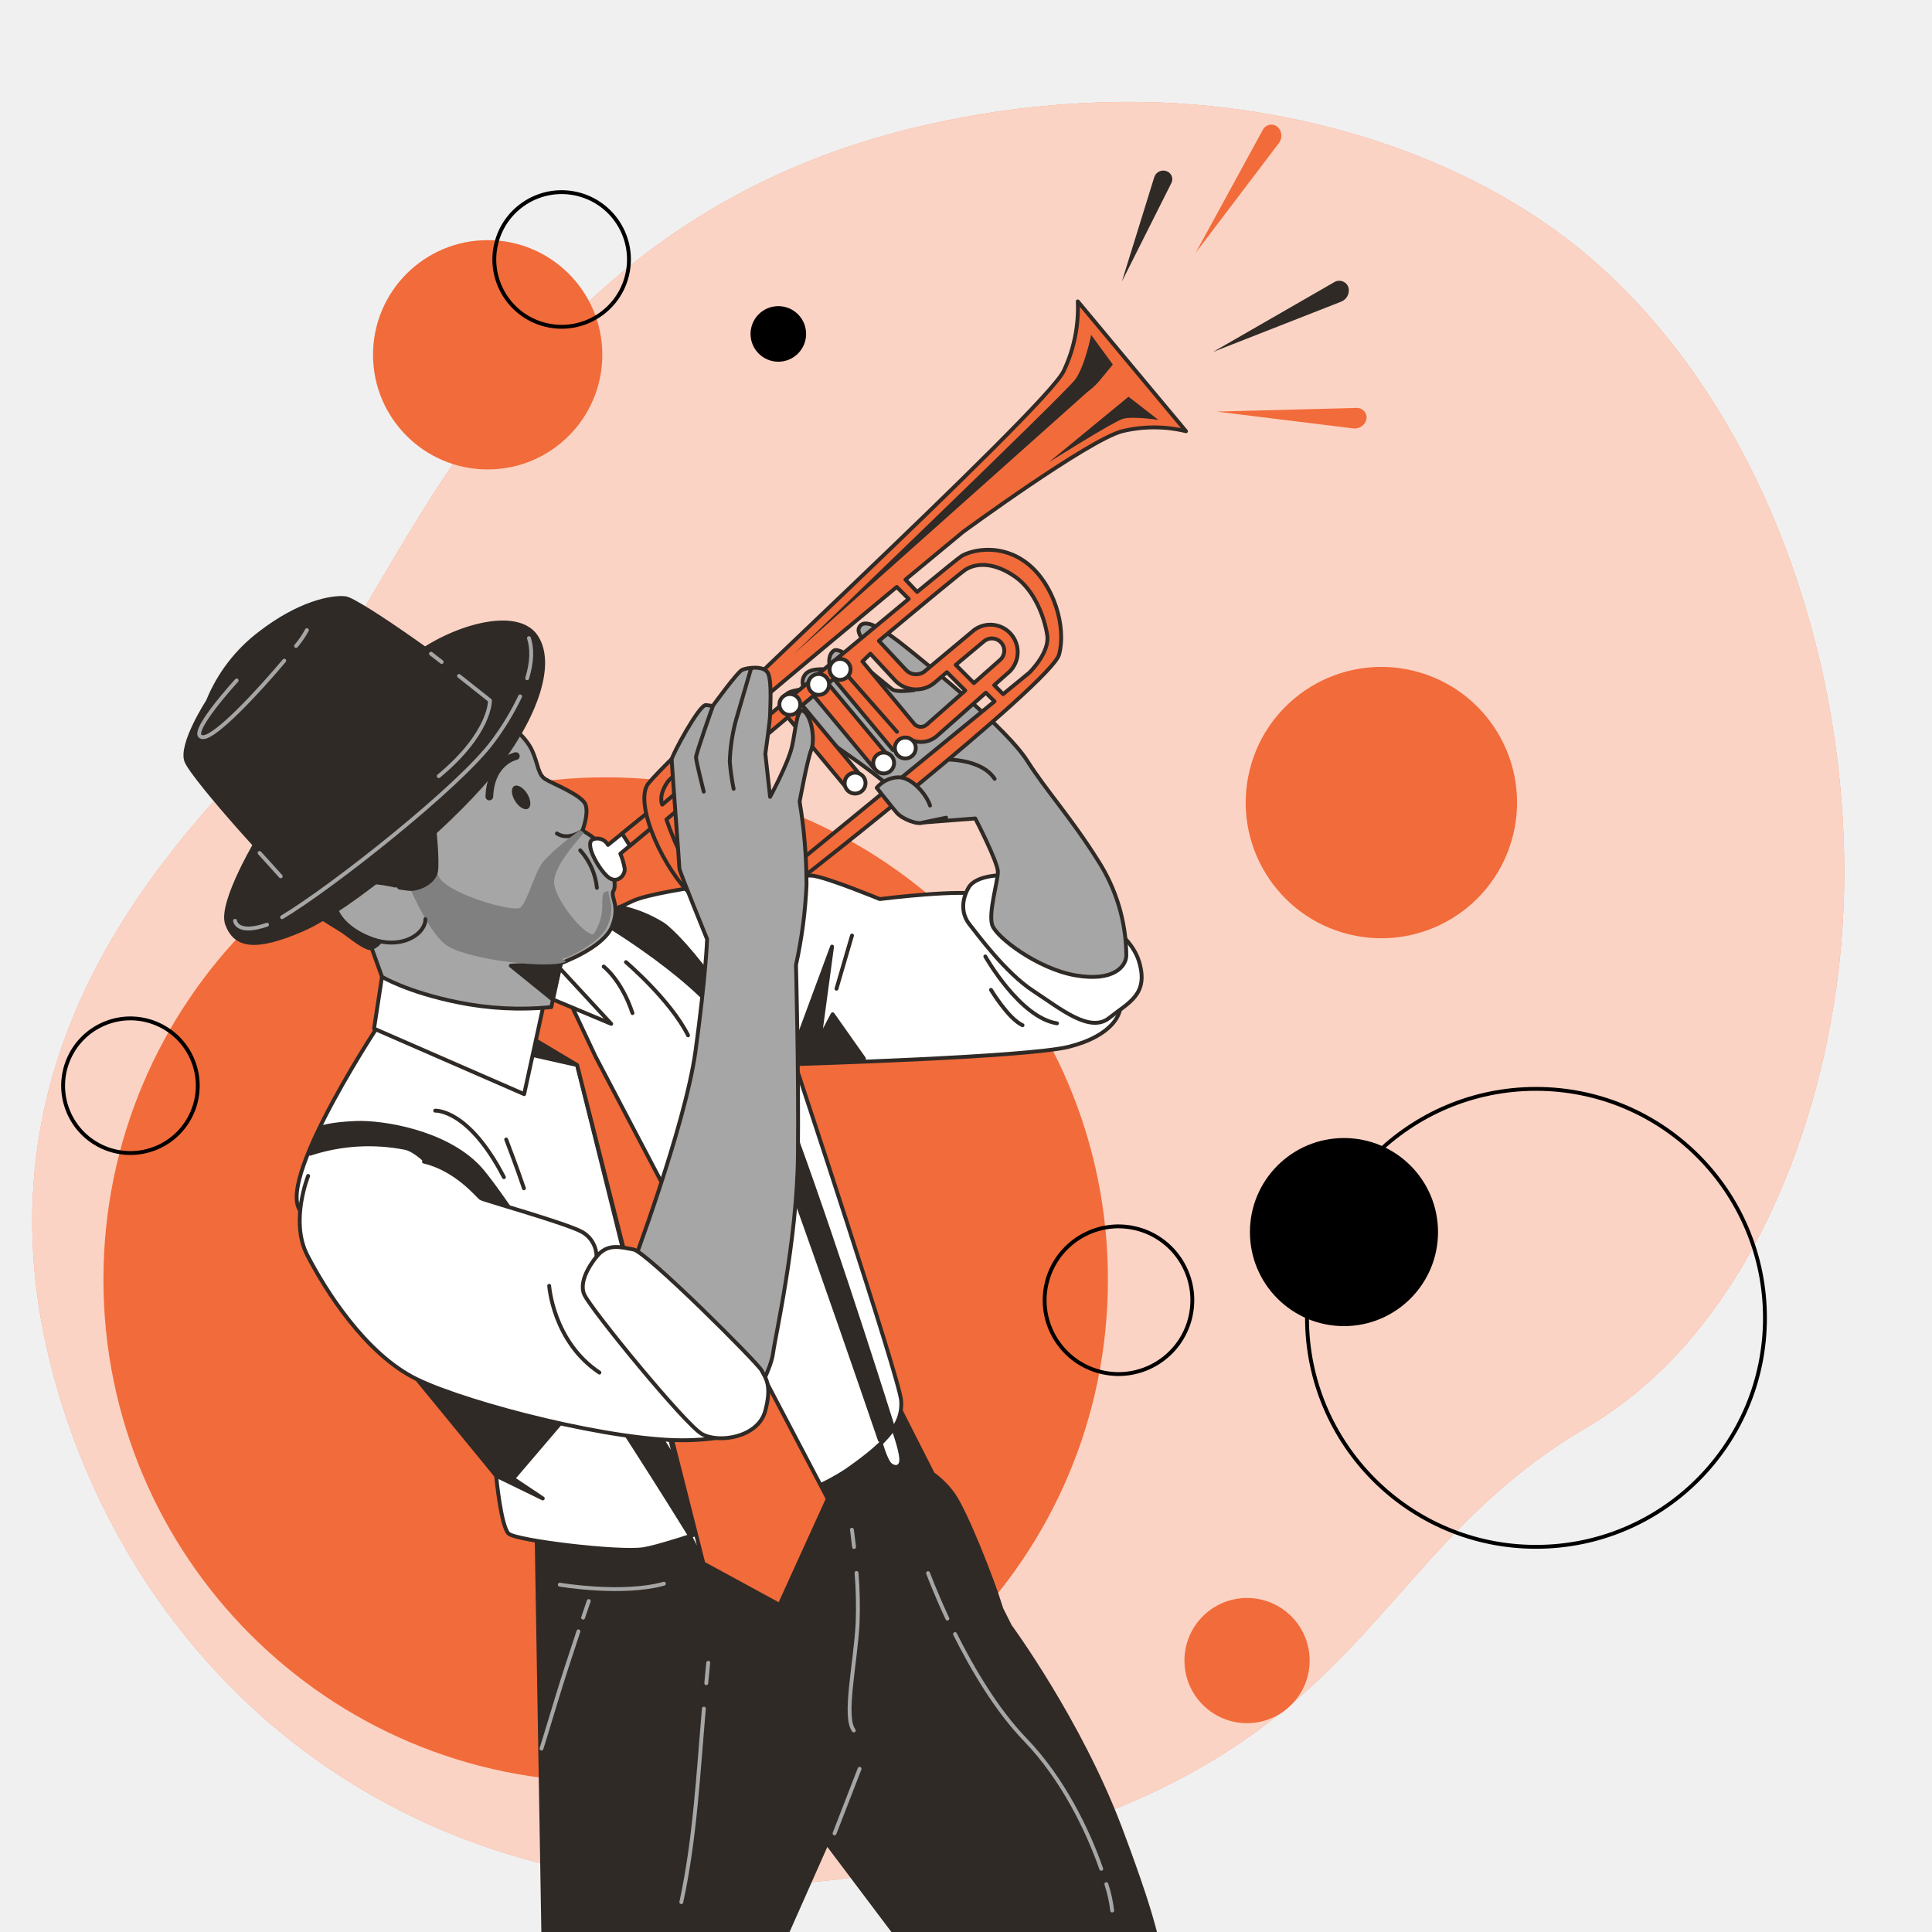
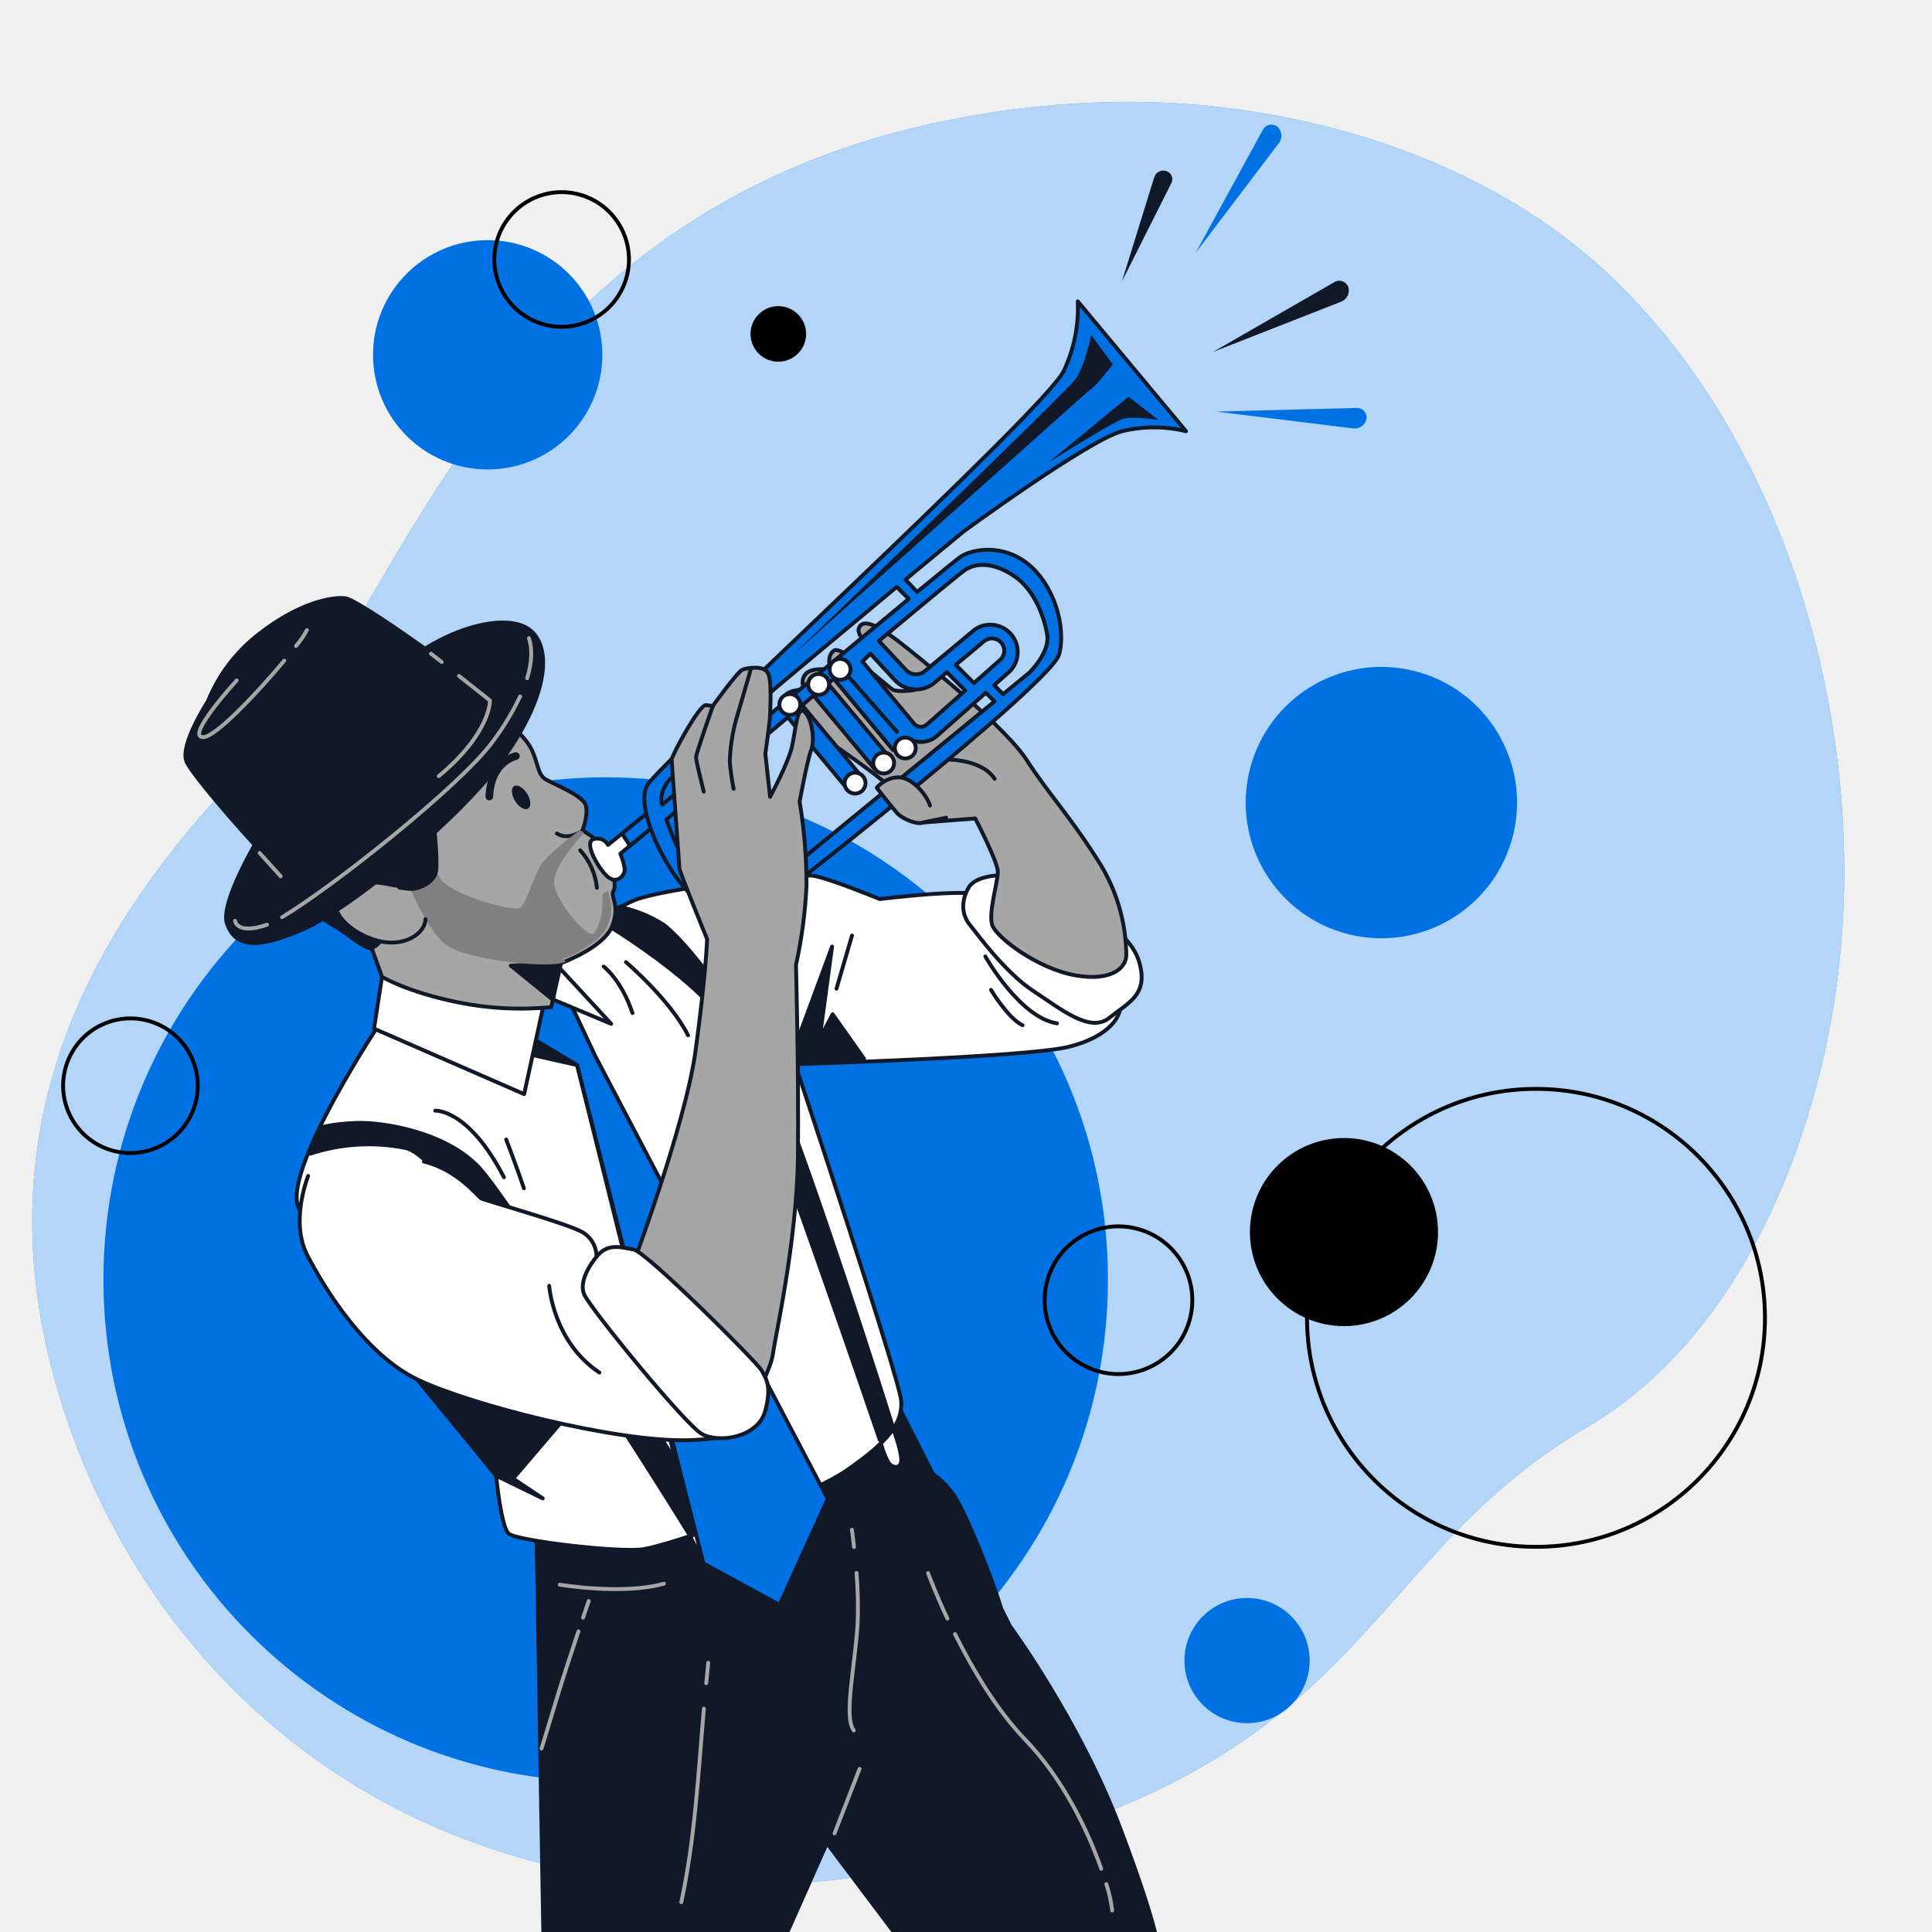
<svg xmlns="http://www.w3.org/2000/svg" viewBox="0 0 500 500">
  <g id="freepik--background-simple--inject-337">
-     <path d="M475.82,251.07C470.63,295,450.59,346,410.55,369.47c-60.49,35.44-55.43,89.95-173.5,113.64a243,243,0,0,1-52.35,4.95A202.65,202.65,0,0,1,159,486C84,475,33.46,422.84,14.94,359.87c-24.39-82.81,24.3-137,56.57-169.68S127.41,55.74,243.3,31.54a235.45,235.45,0,0,1,53.8-5.11c41.24,1,86.21,14.55,117.33,42.81q3.51,3.18,6.82,6.59C464.51,120.23,482.89,191.22,475.82,251.07Z" style="fill:#f26b3a" />
+     <path d="M475.82,251.07C470.63,295,450.59,346,410.55,369.47c-60.49,35.44-55.43,89.95-173.5,113.64a243,243,0,0,1-52.35,4.95A202.65,202.65,0,0,1,159,486C84,475,33.46,422.84,14.94,359.87c-24.39-82.81,24.3-137,56.57-169.68S127.41,55.74,243.3,31.54a235.45,235.45,0,0,1,53.8-5.11c41.24,1,86.21,14.55,117.33,42.81q3.51,3.18,6.82,6.59C464.51,120.23,482.89,191.22,475.82,251.07Z" style="fill:#0071e3" />
    <path d="M475.82,251.07C470.63,295,450.59,346,410.55,369.47c-60.49,35.44-55.43,89.95-173.5,113.64a243,243,0,0,1-52.35,4.95A202.65,202.65,0,0,1,159,486C84,475,33.46,422.84,14.94,359.87c-24.39-82.81,24.3-137,56.57-169.68S127.41,55.74,243.3,31.54a235.45,235.45,0,0,1,53.8-5.11c41.24,1,86.21,14.55,117.33,42.81q3.51,3.18,6.82,6.59C464.51,120.23,482.89,191.22,475.82,251.07Z" style="fill:#fff;opacity:0.7" />
  </g>
  <g id="freepik--Circles--inject-337">
-     <circle cx="156.75" cy="331.15" r="129.98" style="fill:#f26b3a" />
-     <circle cx="357.48" cy="207.69" r="35.11" transform="translate(71.26 506.03) rotate(-76.34)" style="fill:#f26b3a" />
+     <circle cx="156.75" cy="331.15" r="129.98" style="fill:#0071e3" />
+     <circle cx="357.48" cy="207.69" r="35.11" transform="translate(71.26 506.03) rotate(-76.34)" style="fill:#0071e3" />
    <circle cx="289.47" cy="336.52" r="19.11" transform="translate(-104.16 541.68) rotate(-76.83)" style="fill:none;stroke:#000;stroke-linecap:round;stroke-linejoin:round" />
-     <circle cx="126.21" cy="91.82" r="29.67" style="fill:#f26b3a" />
-     <circle cx="322.73" cy="429.75" r="16.2" transform="translate(-209.35 354.08) rotate(-45)" style="fill:#f26b3a" />
+     <circle cx="126.21" cy="91.82" r="29.67" style="fill:#0071e3" />
+     <circle cx="322.73" cy="429.75" r="16.2" transform="translate(-209.35 354.08) rotate(-45)" style="fill:#0071e3" />
    <circle cx="397.51" cy="341.06" r="59.26" style="fill:none;stroke:#000;stroke-linecap:round;stroke-linejoin:round" />
    <circle cx="145.36" cy="67.15" r="17.42" transform="translate(47.29 193.73) rotate(-77.03)" style="fill:none;stroke:#000;stroke-linecap:round;stroke-linejoin:round" />
    <circle cx="33.76" cy="280.98" r="17.42" transform="translate(-104.96 34.31) rotate(-22.5)" style="fill:none;stroke:#000;stroke-linecap:round;stroke-linejoin:round" />
    <circle cx="201.43" cy="86.42" r="6.69" style="stroke:#000;stroke-linecap:round;stroke-linejoin:round" />
    <circle cx="347.82" cy="318.86" r="23.84" style="stroke:#000;stroke-linecap:round;stroke-linejoin:round" />
  </g>
  <g id="freepik--Lines--inject-337">
-     <path d="M290.35,72.84l8.39-27.05A2.45,2.45,0,0,1,302,44.33h0a2.2,2.2,0,0,1,1.17,3Z" style="fill:#2f2a26" />
-     <path d="M313.93,91.08l31.28-18a2.51,2.51,0,0,1,3.77,1.3h0a3.13,3.13,0,0,1-1.91,3.7Z" style="fill:#2f2a26" />
-     <path d="M314.86,106.52l36.09-.94a2.51,2.51,0,0,1,2.69,2.94h0a3.14,3.14,0,0,1-3.44,2.35Z" style="fill:#f26b3a" />
-     <path d="M309.46,65.39l17.3-31.68a2.5,2.5,0,0,1,3.89-.86h0A3.14,3.14,0,0,1,331,37Z" style="fill:#f26b3a" />
+     <path d="M290.35,72.84l8.39-27.05A2.45,2.45,0,0,1,302,44.33h0a2.2,2.2,0,0,1,1.17,3Z" style="fill:#111827" />
+     <path d="M313.93,91.08l31.28-18a2.51,2.51,0,0,1,3.77,1.3h0a3.13,3.13,0,0,1-1.91,3.7Z" style="fill:#111827" />
+     <path d="M314.86,106.52l36.09-.94a2.51,2.51,0,0,1,2.69,2.94h0a3.14,3.14,0,0,1-3.44,2.35Z" style="fill:#0071e3" />
+     <path d="M309.46,65.39l17.3-31.68a2.5,2.5,0,0,1,3.89-.86h0A3.14,3.14,0,0,1,331,37Z" style="fill:#0071e3" />
  </g>
  <g id="freepik--Character--inject-337">
-     <path d="M203.79,500,214,477l17.32,23h67.58c-1.12-4.48-3.6-12.59-9.05-27-10.48-27.69-28.45-52.14-28.45-52.14l-2.23-4.42c-.17-.47-.34-1-.51-1.57-1.5-5-8.48-23.2-12-28.19a23.41,23.41,0,0,0-5.24-5.24l-10-19.71-92.56,34.93L140.6,500Z" style="fill:#2f2a26;stroke:#2f2a26;stroke-linecap:round;stroke-linejoin:round" />
+     <path d="M203.79,500,214,477l17.32,23h67.58c-1.12-4.48-3.6-12.59-9.05-27-10.48-27.69-28.45-52.14-28.45-52.14l-2.23-4.42c-.17-.47-.34-1-.51-1.57-1.5-5-8.48-23.2-12-28.19a23.41,23.41,0,0,0-5.24-5.24l-10-19.71-92.56,34.93L140.6,500Z" style="fill:#111827;stroke:#111827;stroke-linecap:round;stroke-linejoin:round" />
    <line x1="215.98" y1="474.48" x2="222.46" y2="457.77" style="fill:none;stroke:#a6a6a6;stroke-linecap:round;stroke-linejoin:round" />
    <path d="M221.67,407.08a108.38,108.38,0,0,1,.29,12.76c-.5,10.48-3.74,24.45-1,28" style="fill:none;stroke:#a6a6a6;stroke-linecap:round;stroke-linejoin:round" />
    <path d="M220.47,395.89s.26,1.75.56,4.47" style="fill:none;stroke:#a6a6a6;stroke-linecap:round;stroke-linejoin:round" />
    <path d="M286.32,487.61a34.21,34.21,0,0,1,1.51,6.83" style="fill:none;stroke:#a6a6a6;stroke-linecap:round;stroke-linejoin:round" />
    <path d="M247.16,422.9c4.43,8.86,10.73,19.65,18.22,27.38C275.16,460.4,281.64,474,285,483.65" style="fill:none;stroke:#a6a6a6;stroke-linecap:round;stroke-linejoin:round" />
    <path d="M240.18,407.12s1.81,4.92,5,11.77" style="fill:none;stroke:#a6a6a6;stroke-linecap:round;stroke-linejoin:round" />
    <path d="M182.17,442.19c-1.48,16.83-2.27,33.53-5.85,50.09" style="fill:none;stroke:#a6a6a6;stroke-linecap:round;stroke-linejoin:round" />
    <path d="M183.29,430.32s-.2,2-.51,5.28" style="fill:none;stroke:#a6a6a6;stroke-linecap:round;stroke-linejoin:round" />
    <path d="M144.87,410.11s16.22,2.75,26.95-.25" style="fill:none;stroke:#a6a6a6;stroke-linecap:round;stroke-linejoin:round" />
    <path d="M149.7,422.19c-1.82,5.44-4.19,12.67-5.83,18.11-3,10-3.74,12.23-3.74,12.23" style="fill:none;stroke:#a6a6a6;stroke-linecap:round;stroke-linejoin:round" />
    <path d="M152.36,414.35s-.58,1.68-1.46,4.3" style="fill:none;stroke:#a6a6a6;stroke-linecap:round;stroke-linejoin:round" />
-     <path d="M227.7,372.69s1.38,5,2.54,6.2,3.18,1.15,3-1.45-2.07-7.74-2.07-7.74Z" style="fill:#fff;stroke:#2f2a26;stroke-linecap:round;stroke-linejoin:round" />
-     <path d="M185.79,395.14l-7.24,2.25s2.73,6.48,5.47,7.06S188.28,400.14,185.79,395.14Z" style="fill:#fff;stroke:#2f2a26;stroke-linecap:round;stroke-linejoin:round" />
-     <path d="M99.21,263.41S72,304.08,77.51,313.06s50.89,68.86,50.89,68.86,1.25,13.22,3.25,15,28.44,5,34.93,4,41.91-13,52.64-20.46,14.47-12.22,14-18-27.44-87.07-27.44-87.07,59.87-1.75,70.85-4.49,15.47-9,12.48-14.22-29.44-23.21-34.43-25-27,1-27,1-12.72-5.24-17-6-39.92,3.24-46.91,6.48-22.45,11-22.45,11Z" style="fill:#fff;stroke:#2f2a26;stroke-linecap:round;stroke-linejoin:round" />
-     <polygon points="147.79 365.09 132.79 382.66 140.47 387.79 128.41 381.92 107.95 356.97 147.79 365.09" style="fill:#2f2a26;stroke:#2f2a26;stroke-linecap:round;stroke-linejoin:round" />
-     <polyline points="205.58 271.37 215.34 244.98 212.11 268.91 215.49 262.49 223.6 273.98 205.75 275.39 205.58 271.37" style="fill:#2f2a26;stroke:#2f2a26;stroke-linecap:round;stroke-linejoin:round" />
-     <line x1="220.5" y1="242.11" x2="216.48" y2="255.88" style="fill:none;stroke:#2f2a26;stroke-linecap:round;stroke-linejoin:round" />
-     <path d="M112.62,287.44s8.61-.57,17.79,17.22" style="fill:none;stroke:#2f2a26;stroke-linecap:round;stroke-linejoin:round" />
-     <path d="M131,294.9s2.87,7.46,4.59,12.63" style="fill:none;stroke:#2f2a26;stroke-linecap:round;stroke-linejoin:round" />
-     <path d="M162,249s11.48,9.76,16.07,18.94" style="fill:none;stroke:#2f2a26;stroke-linecap:round;stroke-linejoin:round" />
-     <path d="M156.23,250.14s4.59,3.44,7.46,12.05" style="fill:none;stroke:#2f2a26;stroke-linecap:round;stroke-linejoin:round" />
-     <path d="M80.25,298.59a48.54,48.54,0,0,1,24.7-1.5c13.72,2.75,73.6,100.3,73.6,100.3l7.24-2.25s-53.14-83.83-61.88-93.06-25-11.72-31.68-11.47S83,291.85,83,291.85Z" style="fill:#2f2a26;stroke:#2f2a26;stroke-linecap:round;stroke-linejoin:round" />
-     <path d="M154.85,238s27.69,16.22,34.68,29.69,38.17,105,38.17,105l3.5-3s-13.73-43.92-25.2-75.35-29.69-51.9-34.43-55.14a34.63,34.63,0,0,0-11.23-4.49Z" style="fill:#2f2a26;stroke:#2f2a26;stroke-linecap:round;stroke-linejoin:round" />
-     <polygon points="135.35 272.49 149.36 275.64 175.61 381.2 154.38 284.57 147.43 268.46 134.62 264.81 135.35 272.49" style="fill:#2f2a26;stroke:#2f2a26;stroke-linecap:round;stroke-linejoin:round" />
-     <polygon points="136.39 267.9 149.36 275.64 182.04 404.62 201.75 415.35 214.23 387.91 154.1 273.39 146.12 256.43 137.64 255.43 136.39 267.9" style="fill:#f26b3a;stroke:#2f2a26;stroke-linecap:round;stroke-linejoin:round" />
-     <polygon points="140.82 259.39 135.65 283.16 96.8 266.21 98.86 252.78 140.82 259.39" style="fill:#fff;stroke:#2f2a26;stroke-linecap:round;stroke-linejoin:round" />
-     <polygon points="142.88 258.57 158.18 264.97 143.09 248.65 142.88 258.57" style="fill:#fff;stroke:#2f2a26;stroke-linecap:round;stroke-linejoin:round" />
-     <path d="M131.52,187.26s4.54,3.31,6.2,7,1.44,6.2,3.51,7.44,9.51,4.13,10.33,6.61-.82,6.62-.82,6.62,4.54,2.48,5.79,5,3.3,8.89,2.27,10.54,1.86,3.72-.41,9.3-13.23,9.51-13.23,9.51l-2.48,11.36a81.17,81.17,0,0,1-24.18-1.24c-13.23-2.68-19.64-6.61-19.64-6.61l-2.68-7.44S86.67,240,80.88,236,131.52,187.26,131.52,187.26Z" style="fill:#a6a6a6;stroke:#2f2a26;stroke-linecap:round;stroke-linejoin:round" />
-     <polygon points="145.16 249.27 132.19 249.91 142.88 258.57 145.16 249.27" style="fill:#2f2a26;stroke:#2f2a26;stroke-linecap:round;stroke-linejoin:round" />
-     <path d="M136.42,205.39c1,1.61,1.11,3.34.26,3.87s-2.37-.33-3.37-1.94-1.11-3.34-.26-3.87S135.41,203.79,136.42,205.39Z" style="fill:#2f2a26" />
-     <path d="M150.74,215s-3.66,2.67-6.61.7" style="fill:none;stroke:#2f2a26;stroke-linecap:round;stroke-linejoin:round" />
-     <path d="M150.16,220.06a17,17,0,0,1,4.32,9.7" style="fill:none;stroke:#2f2a26;stroke-linecap:round;stroke-linejoin:round" />
-     <path d="M133.5,195.68S127,197,126.64,206.13" style="fill:none;stroke:#2f2a26;stroke-linecap:round;stroke-linejoin:round;stroke-width:2px" />
+     <path d="M227.7,372.69s1.38,5,2.54,6.2,3.18,1.15,3-1.45-2.07-7.74-2.07-7.74Z" style="fill:#fff;stroke:#111827;stroke-linecap:round;stroke-linejoin:round" />
+     <path d="M185.79,395.14l-7.24,2.25s2.73,6.48,5.47,7.06S188.28,400.14,185.79,395.14Z" style="fill:#fff;stroke:#111827;stroke-linecap:round;stroke-linejoin:round" />
+     <path d="M99.21,263.41S72,304.08,77.51,313.06s50.89,68.86,50.89,68.86,1.25,13.22,3.25,15,28.44,5,34.93,4,41.91-13,52.64-20.46,14.47-12.22,14-18-27.44-87.07-27.44-87.07,59.87-1.75,70.85-4.49,15.47-9,12.48-14.22-29.44-23.21-34.43-25-27,1-27,1-12.72-5.24-17-6-39.92,3.24-46.91,6.48-22.45,11-22.45,11Z" style="fill:#fff;stroke:#111827;stroke-linecap:round;stroke-linejoin:round" />
+     <polygon points="147.79 365.09 132.79 382.66 140.47 387.79 128.41 381.92 107.95 356.97 147.79 365.09" style="fill:#111827;stroke:#111827;stroke-linecap:round;stroke-linejoin:round" />
+     <polyline points="205.58 271.37 215.34 244.98 212.11 268.91 215.49 262.49 223.6 273.98 205.75 275.39 205.58 271.37" style="fill:#111827;stroke:#111827;stroke-linecap:round;stroke-linejoin:round" />
+     <line x1="220.5" y1="242.11" x2="216.48" y2="255.88" style="fill:none;stroke:#111827;stroke-linecap:round;stroke-linejoin:round" />
+     <path d="M112.62,287.44s8.61-.57,17.79,17.22" style="fill:none;stroke:#111827;stroke-linecap:round;stroke-linejoin:round" />
+     <path d="M131,294.9s2.87,7.46,4.59,12.63" style="fill:none;stroke:#111827;stroke-linecap:round;stroke-linejoin:round" />
+     <path d="M162,249s11.48,9.76,16.07,18.94" style="fill:none;stroke:#111827;stroke-linecap:round;stroke-linejoin:round" />
+     <path d="M156.23,250.14s4.59,3.44,7.46,12.05" style="fill:none;stroke:#111827;stroke-linecap:round;stroke-linejoin:round" />
+     <path d="M80.25,298.59a48.54,48.54,0,0,1,24.7-1.5c13.72,2.75,73.6,100.3,73.6,100.3l7.24-2.25s-53.14-83.83-61.88-93.06-25-11.72-31.68-11.47S83,291.85,83,291.85Z" style="fill:#111827;stroke:#111827;stroke-linecap:round;stroke-linejoin:round" />
+     <path d="M154.85,238s27.69,16.22,34.68,29.69,38.17,105,38.17,105l3.5-3s-13.73-43.92-25.2-75.35-29.69-51.9-34.43-55.14a34.63,34.63,0,0,0-11.23-4.49Z" style="fill:#111827;stroke:#111827;stroke-linecap:round;stroke-linejoin:round" />
+     <polygon points="135.35 272.49 149.36 275.64 175.61 381.2 154.38 284.57 147.43 268.46 134.62 264.81 135.35 272.49" style="fill:#111827;stroke:#111827;stroke-linecap:round;stroke-linejoin:round" />
+     <polygon points="136.39 267.9 149.36 275.64 182.04 404.62 201.75 415.35 214.23 387.91 154.1 273.39 146.12 256.43 137.64 255.43 136.39 267.9" style="fill:#0071e3;stroke:#111827;stroke-linecap:round;stroke-linejoin:round" />
+     <polygon points="140.82 259.39 135.65 283.16 96.8 266.21 98.86 252.78 140.82 259.39" style="fill:#fff;stroke:#111827;stroke-linecap:round;stroke-linejoin:round" />
+     <polygon points="142.88 258.57 158.18 264.97 143.09 248.65 142.88 258.57" style="fill:#fff;stroke:#111827;stroke-linecap:round;stroke-linejoin:round" />
+     <path d="M131.52,187.26s4.54,3.31,6.2,7,1.44,6.2,3.51,7.44,9.51,4.13,10.33,6.61-.82,6.62-.82,6.62,4.54,2.48,5.79,5,3.3,8.89,2.27,10.54,1.86,3.72-.41,9.3-13.23,9.51-13.23,9.51l-2.48,11.36a81.17,81.17,0,0,1-24.18-1.24c-13.23-2.68-19.64-6.61-19.64-6.61l-2.68-7.44S86.67,240,80.88,236,131.52,187.26,131.52,187.26Z" style="fill:#a6a6a6;stroke:#111827;stroke-linecap:round;stroke-linejoin:round" />
+     <polygon points="145.16 249.27 132.19 249.91 142.88 258.57 145.16 249.27" style="fill:#111827;stroke:#111827;stroke-linecap:round;stroke-linejoin:round" />
+     <path d="M136.42,205.39c1,1.61,1.11,3.34.26,3.87s-2.37-.33-3.37-1.94-1.11-3.34-.26-3.87S135.41,203.79,136.42,205.39Z" style="fill:#111827" />
+     <path d="M150.74,215s-3.66,2.67-6.61.7" style="fill:none;stroke:#111827;stroke-linecap:round;stroke-linejoin:round" />
+     <path d="M150.16,220.06a17,17,0,0,1,4.32,9.7" style="fill:none;stroke:#111827;stroke-linecap:round;stroke-linejoin:round" />
+     <path d="M133.5,195.68S127,197,126.64,206.13" style="fill:none;stroke:#111827;stroke-linecap:round;stroke-linejoin:round;stroke-width:2px" />
    <path d="M145.16,249.27c3.49-.72-1.8-.81,1.65-1.5,3.4-1.55,9-4.58,10.5-8.37,2-5,0-7.14.21-8.73a1.51,1.51,0,0,0-1.23.39c-.73.61-.12,3.67-.73,6.24a14.3,14.3,0,0,1-1.88,4.39c-1.7,1-9.19-7.49-10.21-12.6-.8-4,5.06-10.47,7.65-13.6-.41-.27-.76-.49-1-.64-3.12,2.13-8.6,6.64-10,8.8-2,3.06-3.75,9.87-5.45,11.23s-18.81-3.56-21-7.88-4.85-9.7-4.85-9.7L105,227.39s5.44,13.28,10.21,17S139.12,250.5,145.16,249.27Z" style="fill:gray" />
-     <path d="M112.31,213.4s1,9.18.54,12.07-4.4,4.59-6.47,4.59-13.08-2.2-13.08-2.2,0,7.44,3.72,10.74,1.22,5.91-.84,6.74S85,237.19,80.88,236,112.31,213.4,112.31,213.4Z" style="fill:#2f2a26;stroke:#2f2a26;stroke-linecap:round;stroke-linejoin:round" />
-     <path d="M102.24,229.19s-12.19-3.1-14.88,1.86,3.51,10.54,10.33,12.4,12.41-1.86,12.41-5.58" style="fill:#a6a6a6;stroke:#2f2a26;stroke-linecap:round;stroke-linejoin:round" />
-     <path d="M67.45,216s-10.75,17.57-8.68,23.15,7,6.82,19.42,1.45,37.62-26.46,48.78-40.1,16.74-28.31,11.78-35.75-21.91-2.48-32.24,5.58S67.45,216,67.45,216Z" style="fill:#2f2a26;stroke:#2f2a26;stroke-linecap:round;stroke-linejoin:round" />
+     <path d="M112.31,213.4s1,9.18.54,12.07-4.4,4.59-6.47,4.59-13.08-2.2-13.08-2.2,0,7.44,3.72,10.74,1.22,5.91-.84,6.74S85,237.19,80.88,236,112.31,213.4,112.31,213.4Z" style="fill:#111827;stroke:#111827;stroke-linecap:round;stroke-linejoin:round" />
+     <path d="M102.24,229.19s-12.19-3.1-14.88,1.86,3.51,10.54,10.33,12.4,12.41-1.86,12.41-5.58" style="fill:#a6a6a6;stroke:#111827;stroke-linecap:round;stroke-linejoin:round" />
+     <path d="M67.45,216s-10.75,17.57-8.68,23.15,7,6.82,19.42,1.45,37.62-26.46,48.78-40.1,16.74-28.31,11.78-35.75-21.91-2.48-32.24,5.58S67.45,216,67.45,216Z" style="fill:#111827;stroke:#111827;stroke-linecap:round;stroke-linejoin:round" />
    <path d="M136.43,175.53c1.34-4.39,1.29-7.8.46-10.38" style="fill:none;stroke:#a6a6a6;stroke-linecap:round;stroke-linejoin:round" />
    <path d="M73,237.37c12.93-7.72,46.19-34,54.61-45.56a68.84,68.84,0,0,0,7-11.58" style="fill:none;stroke:#a6a6a6;stroke-linecap:round;stroke-linejoin:round" />
    <path d="M60.83,238.31s.42,3.72,8.27,1" style="fill:none;stroke:#a6a6a6;stroke-linecap:round;stroke-linejoin:round" />
-     <path d="M53.81,181.48s-7.24,11.16-5.58,15.5,26,31.62,28.52,32.24S108.58,210,117.26,200.9s7.85-20.25,6-22.73-30.38-22.94-33.9-23.35-12,1.24-22.11,9.09A41.79,41.79,0,0,0,53.81,181.48Z" style="fill:#2f2a26;stroke:#2f2a26;stroke-linecap:round;stroke-linejoin:round" />
+     <path d="M53.81,181.48s-7.24,11.16-5.58,15.5,26,31.62,28.52,32.24S108.58,210,117.26,200.9s7.85-20.25,6-22.73-30.38-22.94-33.9-23.35-12,1.24-22.11,9.09A41.79,41.79,0,0,0,53.81,181.48Z" style="fill:#111827;stroke:#111827;stroke-linecap:round;stroke-linejoin:round" />
    <line x1="67.18" y1="220.74" x2="72.65" y2="226.79" style="fill:none;stroke:#a6a6a6;stroke-linecap:round;stroke-linejoin:round" />
    <path d="M118.8,174.94l8,6.34s.28,8.35-13.25,19.58" style="fill:none;stroke:#a6a6a6;stroke-linecap:round;stroke-linejoin:round" />
    <line x1="111.54" y1="169.18" x2="114.31" y2="171.32" style="fill:none;stroke:#a6a6a6;stroke-linecap:round;stroke-linejoin:round" />
    <path d="M76.62,167.18a24.31,24.31,0,0,0,2.81-4.1" style="fill:none;stroke:#a6a6a6;stroke-linecap:round;stroke-linejoin:round" />
    <path d="M61.25,176.1s-13.44,14.68-8.68,14.68c3.24,0,14.08-11.55,21-19.8" style="fill:none;stroke:#a6a6a6;stroke-linecap:round;stroke-linejoin:round" />
-     <path d="M260.14,226.49s-7.49-.25-9.48,3.24-1.75,7,.24,9.48,9.24,12.48,16.47,17.22,14.72,11,19.71,7,10.23-6,7.74-14.47-14.59-14.54-24.95-19C262.05,226.65,261.15,227.38,260.14,226.49Z" style="fill:#fff;stroke:#2f2a26;stroke-linecap:round;stroke-linejoin:round" />
-     <path d="M238.81,212.87l13.59-1.05s5.85,11.29,5.85,13.8-2.51,10.67-1.46,13.8,11.7,11.29,21.53,13,13.17-2.3,13.17-5.23a45.91,45.91,0,0,0-7.32-24.46c-7.1-11.29-13.17-17.77-18.39-25.93s-24-23.42-30.74-28.85-11.5-8.36-12.75-5.44,9.06,10.56,11.64,13.33l2.58,2.77s-4.2.6-5.45-.12-13.16-11.59-15.25-10.12-.84,5-.84,5-4.81-.83-6.48,1.05a3.28,3.28,0,0,0-.21,4s-5.85,0-5.44,2.93,7.95,7.94,10.88,10,15.68,10.66,18,13.79S237.34,212.45,238.81,212.87Z" style="fill:#a6a6a6;stroke:#2f2a26;stroke-linecap:round;stroke-linejoin:round" />
-     <path d="M244.24,196.56s9.62-.42,13.17,5" style="fill:none;stroke:#2f2a26;stroke-linecap:round;stroke-linejoin:round" />
-     <path d="M255,247.53s8.91,15.83,18.55,17.31" style="fill:none;stroke:#2f2a26;stroke-linecap:round;stroke-linejoin:round" />
-     <path d="M256.47,256.18s4.45,7.42,8.16,9.15" style="fill:none;stroke:#2f2a26;stroke-linecap:round;stroke-linejoin:round" />
-     <path d="M168.45,209.66l-11.1,9a3.12,3.12,0,0,0-3.86-1.45c-2.58,1,1.93,8.52,4.18,10s4.18-.8,4-2.41a16.53,16.53,0,0,0-1.13-3.86l8.53-7.08Z" style="fill:#fff;stroke:#2f2a26;stroke-linecap:round;stroke-linejoin:round" />
-     <polygon points="168.44 209.66 160.99 215.71 163.02 218.88 169.09 213.84 168.44 209.66" style="fill:#f26b3a;stroke:#2f2a26;stroke-linecap:round;stroke-linejoin:round" />
-     <path d="M278.93,78A37.93,37.93,0,0,1,275.29,96c-4.48,9.8-104.75,101.66-107.83,107.26s4.48,22.13,12,28.85a16,16,0,0,0,19,2c3.36-2,73.66-57.41,75.62-64.7s-1.4-18.2-8.12-23.52-14.29-3.64-17.09-2c-.64.38-5.07,4-11.52,9.3L234.33,150c8.78-7.29,14.91-12.35,14.91-12.35s32.49-23.81,41.17-26.05a34.93,34.93,0,0,1,16.53,0ZM184.05,230.89c-6.6-3.38-11.58-18.82-11.58-18.82s14.77-12.46,31.41-26.43L219.14,204l3.75-3.12-15.28-18.37,2.95-2.48,15.8,19,3.75-3.12-15.81-19,1.49-1.24,15.31,18.42,3.75-3.12-.07-.1a6.08,6.08,0,0,0,3.58,1.15,6.25,6.25,0,0,0,4.08-1.52l12.69-11.22,2.25,2.24-54.19,44.4S190.64,234.27,184.05,230.89Zm68-54.11-4.7-4.71,7.31-6.11a3.19,3.19,0,0,1,4.37.27,3.17,3.17,0,0,1-.27,4.61Zm-7-2.82,4.76,4.76-10,8.82a2.28,2.28,0,0,1-3.13-.12L223.2,171.18l2.05-2,6.34,6.85a7.48,7.48,0,0,0,10.28.66Zm-26.82-.39,13.91,15.82m17.49-41.82c3.38-2.25,8.21-1.77,13.19,1.77s7.56,10.62,8.21,15.12-4.67,9.65-4.67,9.65l-6.75,5.53-2.32-2.32,4-3.53A7.09,7.09,0,0,0,252.16,163l-12.79,10.68a3.58,3.58,0,0,1-4.91-.31l-7-7.51C239.25,156,248.53,148.34,249.67,147.57ZM235.18,155c-22.34,18.46-63.8,53.24-63.8,53.24s-1.12-2.24,1.4-5.88c1.74-2.5,37.28-32.19,59.29-50.46Z" style="fill:#f26b3a;stroke:#2f2a26;stroke-linecap:round;stroke-linejoin:round" />
-     <path d="M205.39,169.29s70.35-67.53,72.9-71.11,4.1-11.51,4.1-11.51L288,94.34s-2.3,2.81-3.58,4.35a19.13,19.13,0,0,1-3.07,2.81Z" style="fill:#2f2a26" />
-     <path d="M271.39,119.67s16.62-10.49,19.18-11.26,9.21.26,9.21.26l-7.72-6Z" style="fill:#2f2a26" />
-     <path d="M237,193.57a2.71,2.71,0,1,1-2.7-2.7A2.7,2.7,0,0,1,237,193.57Z" style="fill:#fff;stroke:#2f2a26;stroke-linecap:round;stroke-linejoin:round" />
-     <path d="M231.4,197.47a2.71,2.71,0,1,1-2.71-2.71A2.71,2.71,0,0,1,231.4,197.47Z" style="fill:#fff;stroke:#2f2a26;stroke-linecap:round;stroke-linejoin:round" />
-     <path d="M224,202.67a2.71,2.71,0,1,1-2.71-2.71A2.7,2.7,0,0,1,224,202.67Z" style="fill:#fff;stroke:#2f2a26;stroke-linecap:round;stroke-linejoin:round" />
-     <path d="M220.12,173.23a2.71,2.71,0,1,1-2.7-2.71A2.7,2.7,0,0,1,220.12,173.23Z" style="fill:#fff;stroke:#2f2a26;stroke-linecap:round;stroke-linejoin:round" />
-     <path d="M214.57,177.13a2.71,2.71,0,1,1-2.71-2.71A2.71,2.71,0,0,1,214.57,177.13Z" style="fill:#fff;stroke:#2f2a26;stroke-linecap:round;stroke-linejoin:round" />
-     <path d="M207.12,182.32a2.71,2.71,0,1,1-2.71-2.71A2.71,2.71,0,0,1,207.12,182.32Z" style="fill:#fff;stroke:#2f2a26;stroke-linecap:round;stroke-linejoin:round" />
-     <path d="M240.69,208.48c-.84-2.72-4.6-7.32-8.16-7.32a7.62,7.62,0,0,0-5.64,2.72s3.76,4.81,5.22,6.48,5.44,3.14,6.7,2.51l6.06-1.25" style="fill:#a6a6a6;stroke:#2f2a26;stroke-linecap:round;stroke-linejoin:round" />
-     <path d="M163,329.39S177.32,291.55,180,272s3-28.94,3-28.94-7.17-17.56-7.17-18.3-2-27.21-2-28.19,7.17-14.35,8.9-14.1l1.73.24h0s6.43-8.9,7.67-9.39,5.69-1.24,6.68,1,.49,9.15.49,10.63-1.23,10.14-1.23,10.14l1.23,11.13s4.7-8.66,5.69-13.11,1.24-10.63,3.22-8.9,2.72,7.42,1.73,9.89-3,13.36-3,13.36A131.84,131.84,0,0,1,208.73,229,122.71,122.71,0,0,1,206,249.75s.74,27.46.5,49.47-5.94,47-6.43,50.95-4.46,11.13-4.46,11.13Z" style="fill:#a6a6a6;stroke:#2f2a26;stroke-linecap:round;stroke-linejoin:round" />
-     <path d="M184.49,182.72S180.13,195,180.13,196s2,8.87,2,8.87" style="fill:none;stroke:#2f2a26;stroke-linecap:round;stroke-linejoin:round" />
-     <path d="M194.32,173.17s-2.73,9.42-3.82,13.1a47.21,47.21,0,0,0-1.64,10.78,59.53,59.53,0,0,0,1,7.1" style="fill:none;stroke:#2f2a26;stroke-linecap:round;stroke-linejoin:round" />
-     <path d="M79.75,304.33S75,316.05,79.5,324.79,94.47,350.48,108,357s51.39,16.22,70.1,15.72,20-6.49,20.21-13.22-27.19-28-31.93-32.69-12-1.49-12-1.49a7.35,7.35,0,0,0-3.74-6.49c-4-2.25-25.45-8.23-26.2-8.73s-6.23-7.49-14.72-9.48" style="fill:#fff;stroke:#2f2a26;stroke-linecap:round;stroke-linejoin:round" />
-     <path d="M154.35,325.29s-5,5.77-3.11,9.8,26,33.47,30.37,36,14.56.93,16.42-5.89,0-8.68-.93-10.54-29.75-30.68-33.16-31.3S157.16,321.68,154.35,325.29Z" style="fill:#fff;stroke:#2f2a26;stroke-linecap:round;stroke-linejoin:round" />
-     <path d="M142.13,332.77s1,14.47,13,22.45" style="fill:none;stroke:#2f2a26;stroke-linecap:round;stroke-linejoin:round" />
+     <path d="M260.14,226.49s-7.49-.25-9.48,3.24-1.75,7,.24,9.48,9.24,12.48,16.47,17.22,14.72,11,19.71,7,10.23-6,7.74-14.47-14.59-14.54-24.95-19C262.05,226.65,261.15,227.38,260.14,226.49Z" style="fill:#fff;stroke:#111827;stroke-linecap:round;stroke-linejoin:round" />
+     <path d="M238.81,212.87l13.59-1.05s5.85,11.29,5.85,13.8-2.51,10.67-1.46,13.8,11.7,11.29,21.53,13,13.17-2.3,13.17-5.23a45.91,45.91,0,0,0-7.32-24.46c-7.1-11.29-13.17-17.77-18.39-25.93s-24-23.42-30.74-28.85-11.5-8.36-12.75-5.44,9.06,10.56,11.64,13.33l2.58,2.77s-4.2.6-5.45-.12-13.16-11.59-15.25-10.12-.84,5-.84,5-4.81-.83-6.48,1.05a3.28,3.28,0,0,0-.21,4s-5.85,0-5.44,2.93,7.95,7.94,10.88,10,15.68,10.66,18,13.79S237.34,212.45,238.81,212.87Z" style="fill:#a6a6a6;stroke:#111827;stroke-linecap:round;stroke-linejoin:round" />
+     <path d="M244.24,196.56s9.62-.42,13.17,5" style="fill:none;stroke:#111827;stroke-linecap:round;stroke-linejoin:round" />
+     <path d="M255,247.53s8.91,15.83,18.55,17.31" style="fill:none;stroke:#111827;stroke-linecap:round;stroke-linejoin:round" />
+     <path d="M256.47,256.18s4.45,7.42,8.16,9.15" style="fill:none;stroke:#111827;stroke-linecap:round;stroke-linejoin:round" />
+     <path d="M168.45,209.66l-11.1,9a3.12,3.12,0,0,0-3.86-1.45c-2.58,1,1.93,8.52,4.18,10s4.18-.8,4-2.41a16.53,16.53,0,0,0-1.13-3.86l8.53-7.08Z" style="fill:#fff;stroke:#111827;stroke-linecap:round;stroke-linejoin:round" />
+     <polygon points="168.44 209.66 160.99 215.71 163.02 218.88 169.09 213.84 168.44 209.66" style="fill:#0071e3;stroke:#111827;stroke-linecap:round;stroke-linejoin:round" />
+     <path d="M278.93,78A37.93,37.93,0,0,1,275.29,96c-4.48,9.8-104.75,101.66-107.83,107.26s4.48,22.13,12,28.85a16,16,0,0,0,19,2c3.36-2,73.66-57.41,75.62-64.7s-1.4-18.2-8.12-23.52-14.29-3.64-17.09-2c-.64.38-5.07,4-11.52,9.3L234.33,150c8.78-7.29,14.91-12.35,14.91-12.35s32.49-23.81,41.17-26.05a34.93,34.93,0,0,1,16.53,0ZM184.05,230.89c-6.6-3.38-11.58-18.82-11.58-18.82s14.77-12.46,31.41-26.43L219.14,204l3.75-3.12-15.28-18.37,2.95-2.48,15.8,19,3.75-3.12-15.81-19,1.49-1.24,15.31,18.42,3.75-3.12-.07-.1a6.08,6.08,0,0,0,3.58,1.15,6.25,6.25,0,0,0,4.08-1.52l12.69-11.22,2.25,2.24-54.19,44.4S190.64,234.27,184.05,230.89Zm68-54.11-4.7-4.71,7.31-6.11a3.19,3.19,0,0,1,4.37.27,3.17,3.17,0,0,1-.27,4.61Zm-7-2.82,4.76,4.76-10,8.82a2.28,2.28,0,0,1-3.13-.12L223.2,171.18l2.05-2,6.34,6.85a7.48,7.48,0,0,0,10.28.66Zm-26.82-.39,13.91,15.82m17.49-41.82c3.38-2.25,8.21-1.77,13.19,1.77s7.56,10.62,8.21,15.12-4.67,9.65-4.67,9.65l-6.75,5.53-2.32-2.32,4-3.53A7.09,7.09,0,0,0,252.16,163l-12.79,10.68a3.58,3.58,0,0,1-4.91-.31l-7-7.51C239.25,156,248.53,148.34,249.67,147.57ZM235.18,155c-22.34,18.46-63.8,53.24-63.8,53.24s-1.12-2.24,1.4-5.88c1.74-2.5,37.28-32.19,59.29-50.46Z" style="fill:#0071e3;stroke:#111827;stroke-linecap:round;stroke-linejoin:round" />
+     <path d="M205.39,169.29s70.35-67.53,72.9-71.11,4.1-11.51,4.1-11.51L288,94.34s-2.3,2.81-3.58,4.35a19.13,19.13,0,0,1-3.07,2.81Z" style="fill:#111827" />
+     <path d="M271.39,119.67s16.62-10.49,19.18-11.26,9.21.26,9.21.26l-7.72-6Z" style="fill:#111827" />
+     <path d="M237,193.57a2.71,2.71,0,1,1-2.7-2.7A2.7,2.7,0,0,1,237,193.57Z" style="fill:#fff;stroke:#111827;stroke-linecap:round;stroke-linejoin:round" />
+     <path d="M231.4,197.47a2.71,2.71,0,1,1-2.71-2.71A2.71,2.71,0,0,1,231.4,197.47Z" style="fill:#fff;stroke:#111827;stroke-linecap:round;stroke-linejoin:round" />
+     <path d="M224,202.67a2.71,2.71,0,1,1-2.71-2.71A2.7,2.7,0,0,1,224,202.67Z" style="fill:#fff;stroke:#111827;stroke-linecap:round;stroke-linejoin:round" />
+     <path d="M220.12,173.23a2.71,2.71,0,1,1-2.7-2.71A2.7,2.7,0,0,1,220.12,173.23Z" style="fill:#fff;stroke:#111827;stroke-linecap:round;stroke-linejoin:round" />
+     <path d="M214.57,177.13a2.71,2.71,0,1,1-2.71-2.71A2.71,2.71,0,0,1,214.57,177.13Z" style="fill:#fff;stroke:#111827;stroke-linecap:round;stroke-linejoin:round" />
+     <path d="M207.12,182.32a2.71,2.71,0,1,1-2.71-2.71A2.71,2.71,0,0,1,207.12,182.32Z" style="fill:#fff;stroke:#111827;stroke-linecap:round;stroke-linejoin:round" />
+     <path d="M240.69,208.48c-.84-2.72-4.6-7.32-8.16-7.32a7.62,7.62,0,0,0-5.64,2.72s3.76,4.81,5.22,6.48,5.44,3.14,6.7,2.51l6.06-1.25" style="fill:#a6a6a6;stroke:#111827;stroke-linecap:round;stroke-linejoin:round" />
+     <path d="M163,329.39S177.32,291.55,180,272s3-28.94,3-28.94-7.17-17.56-7.17-18.3-2-27.21-2-28.19,7.17-14.35,8.9-14.1l1.73.24h0s6.43-8.9,7.67-9.39,5.69-1.24,6.68,1,.49,9.15.49,10.63-1.23,10.14-1.23,10.14l1.23,11.13s4.7-8.66,5.69-13.11,1.24-10.63,3.22-8.9,2.72,7.42,1.73,9.89-3,13.36-3,13.36A131.84,131.84,0,0,1,208.73,229,122.71,122.71,0,0,1,206,249.75s.74,27.46.5,49.47-5.94,47-6.43,50.95-4.46,11.13-4.46,11.13Z" style="fill:#a6a6a6;stroke:#111827;stroke-linecap:round;stroke-linejoin:round" />
+     <path d="M184.49,182.72S180.13,195,180.13,196s2,8.87,2,8.87" style="fill:none;stroke:#111827;stroke-linecap:round;stroke-linejoin:round" />
+     <path d="M194.32,173.17s-2.73,9.42-3.82,13.1a47.21,47.21,0,0,0-1.64,10.78,59.53,59.53,0,0,0,1,7.1" style="fill:none;stroke:#111827;stroke-linecap:round;stroke-linejoin:round" />
+     <path d="M79.75,304.33S75,316.05,79.5,324.79,94.47,350.48,108,357s51.39,16.22,70.1,15.72,20-6.49,20.21-13.22-27.19-28-31.93-32.69-12-1.49-12-1.49a7.35,7.35,0,0,0-3.74-6.49c-4-2.25-25.45-8.23-26.2-8.73s-6.23-7.49-14.72-9.48" style="fill:#fff;stroke:#111827;stroke-linecap:round;stroke-linejoin:round" />
+     <path d="M154.35,325.29s-5,5.77-3.11,9.8,26,33.47,30.37,36,14.56.93,16.42-5.89,0-8.68-.93-10.54-29.75-30.68-33.16-31.3S157.16,321.68,154.35,325.29Z" style="fill:#fff;stroke:#111827;stroke-linecap:round;stroke-linejoin:round" />
+     <path d="M142.13,332.77s1,14.47,13,22.45" style="fill:none;stroke:#111827;stroke-linecap:round;stroke-linejoin:round" />
  </g>
</svg>
